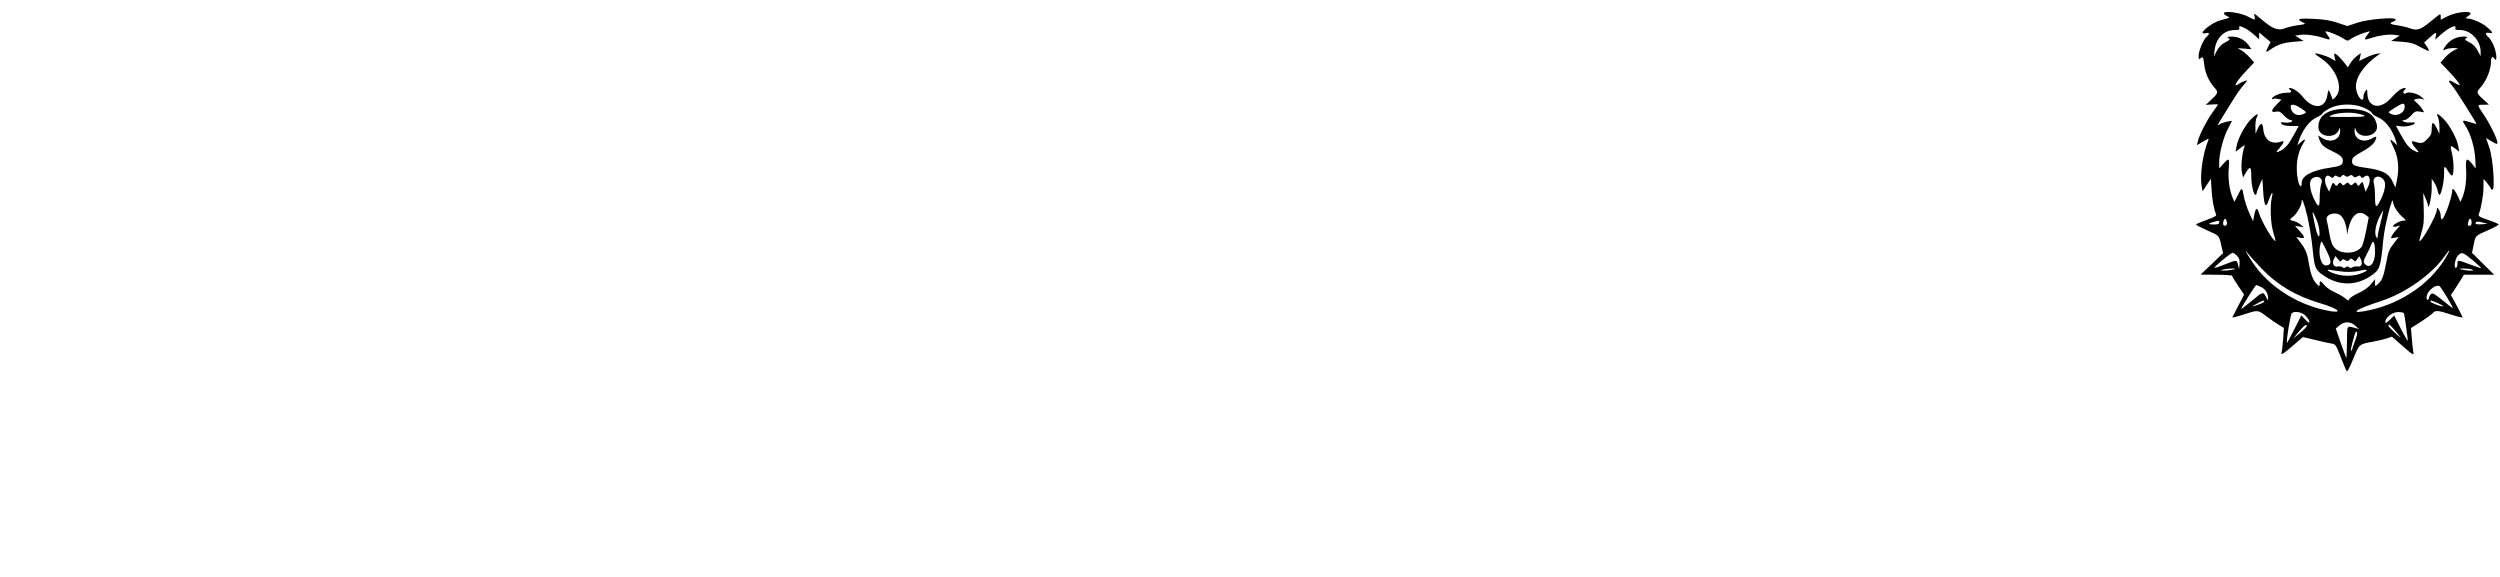
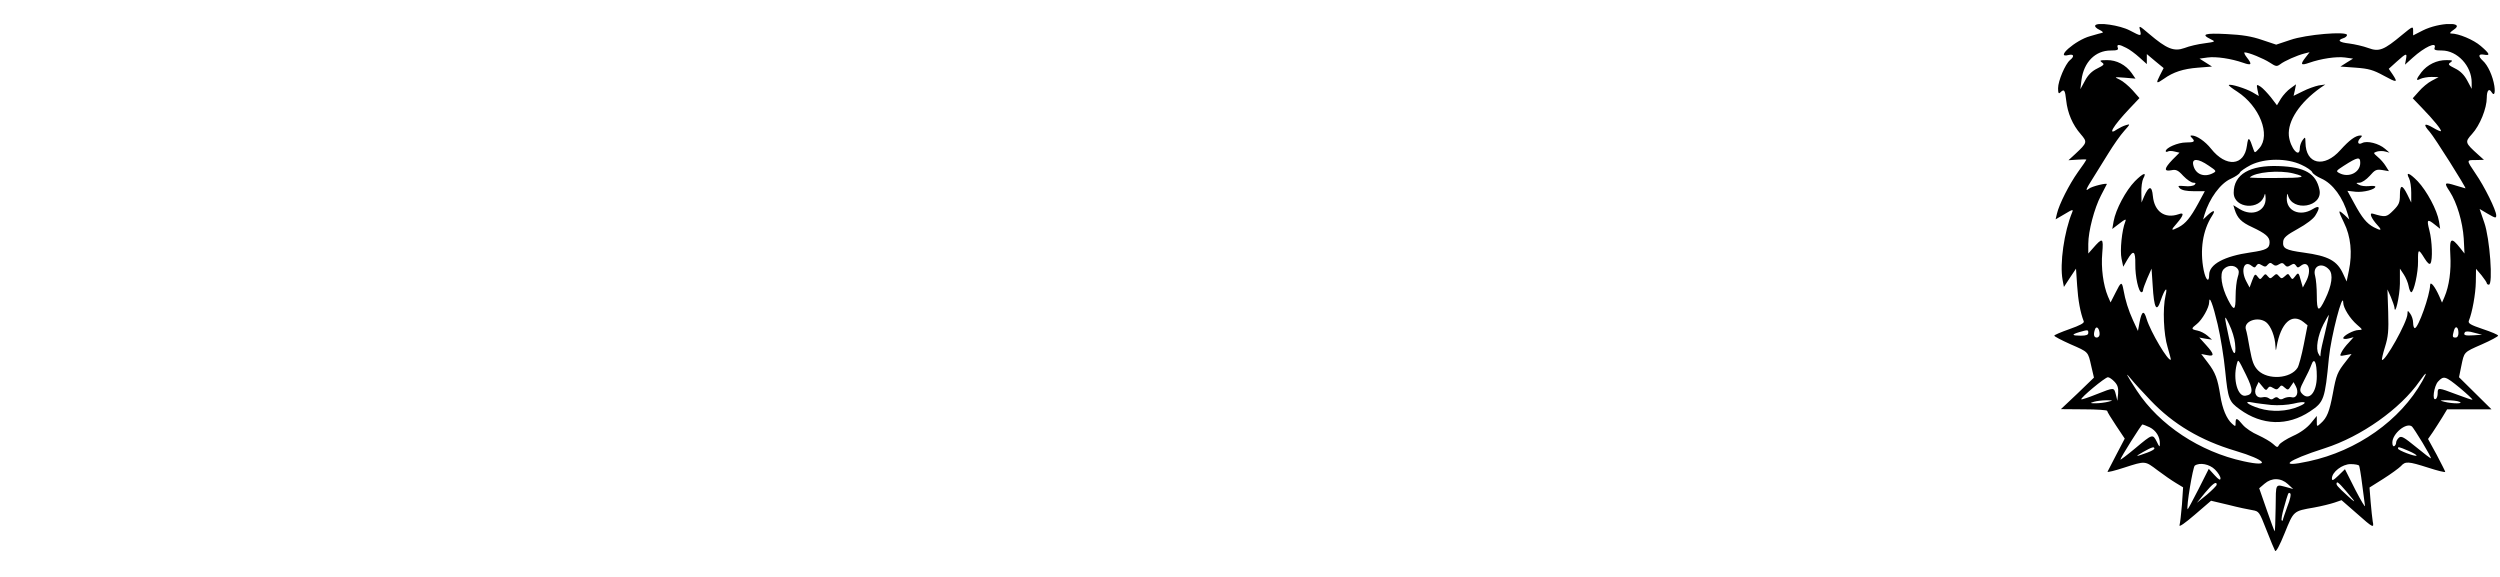
<svg xmlns="http://www.w3.org/2000/svg" viewBox="0 0 104 24">
-   <svg x="91.30" y="0.50" width="12.70" height="15.00" viewBox="0 0 237 280">
+   <svg x="85.38" y="1.00" width="18.62" height="22.00" viewBox="0 0 237 280">
    <g transform="translate(0,280) scale(0.1,-0.1)" fill="#000" stroke="none">
      <path d="M227 2793 c-4 -6 6 -16 21 -23 15 -7 23 -14 17 -16 -5 -1 -35 -9 -65 -18 -78 -21 -189 -119 -115 -100 29 7 33 -7 8 -27 -25 -21 -63 -110 -63 -149 0 -26 3 -31 12 -22 20 20 25 14 31 -42 7 -67 34 -130 77 -179 36 -42 35 -45 -29 -105 l-36 -33 47 3 c27 2 48 2 48 0 0 -2 -20 -32 -45 -66 -46 -65 -99 -169 -111 -220 l-7 -30 48 28 c41 25 47 26 40 10 -43 -104 -67 -273 -51 -359 l7 -37 32 49 32 48 6 -90 c5 -78 17 -143 35 -189 4 -9 -21 -22 -75 -41 -45 -16 -81 -31 -81 -35 0 -4 38 -24 85 -45 98 -43 93 -38 111 -117 l14 -60 -87 -84 -88 -83 123 -1 c67 0 122 -4 122 -8 0 -5 21 -39 47 -78 l46 -69 -44 -84 c-24 -46 -45 -87 -47 -91 -2 -5 38 5 87 21 115 37 110 37 178 -14 32 -24 75 -54 97 -67 l38 -23 -6 -91 c-4 -50 -10 -100 -13 -110 -3 -11 30 12 81 56 l86 74 93 -22 c50 -13 108 -25 127 -28 34 -6 36 -9 73 -104 21 -54 42 -104 46 -111 5 -8 24 27 51 94 48 118 45 116 155 135 39 7 87 19 108 26 l38 13 79 -69 c89 -79 94 -81 86 -43 -2 16 -8 62 -11 103 l-6 76 73 46 c41 26 82 56 93 67 24 27 38 26 145 -8 49 -16 90 -26 90 -22 0 3 -21 44 -45 90 l-46 84 25 36 c13 20 36 55 50 78 l26 43 118 0 117 0 -86 85 -86 85 12 59 c16 76 11 72 109 115 48 21 86 42 86 46 0 5 -36 20 -81 35 -65 22 -79 30 -74 44 18 43 36 143 37 205 l1 70 29 -34 c15 -19 28 -38 28 -42 0 -4 5 -8 11 -8 23 0 5 246 -24 328 l-25 73 44 -26 c40 -23 44 -24 44 -8 0 27 -62 153 -110 222 -49 73 -49 71 3 71 l42 1 -30 27 c-71 64 -72 67 -33 110 42 46 78 136 78 192 0 38 12 52 25 30 14 -23 21 -7 15 33 -8 51 -34 109 -61 133 -26 24 -24 37 6 32 36 -7 31 5 -17 46 -38 33 -117 66 -157 66 -10 0 -4 8 14 20 65 43 -77 40 -164 -4 l-51 -26 0 25 c0 25 -2 24 -58 -22 -97 -81 -122 -91 -179 -70 -27 10 -72 20 -101 24 -54 6 -66 17 -32 28 11 3 20 11 20 17 0 21 -217 3 -300 -26 l-75 -25 -75 25 c-55 19 -105 27 -187 31 -116 6 -139 -1 -85 -27 27 -13 26 -14 -33 -22 -33 -4 -81 -15 -106 -25 -56 -20 -94 -4 -187 75 -53 45 -55 46 -48 20 8 -34 7 -34 -54 -2 -53 28 -172 45 -183 27z m164 -119 c17 -8 48 -31 70 -51 l39 -35 0 26 0 27 44 -37 45 -37 -20 -39 c-22 -43 -19 -46 21 -18 50 36 103 53 180 59 l75 6 -33 21 -33 21 43 6 c45 6 125 -6 188 -28 45 -16 49 -9 19 29 -11 14 -16 26 -11 26 21 0 99 -32 133 -54 32 -21 37 -22 55 -9 23 18 89 47 128 57 l28 7 -21 -27 c-30 -38 -26 -45 19 -29 63 22 143 34 189 28 l43 -6 -34 -21 -33 -21 82 -6 c68 -5 92 -12 147 -42 71 -39 77 -38 47 7 l-20 29 42 38 c51 46 56 47 49 12 l-5 -28 41 37 c62 56 128 87 116 53 -5 -12 3 -15 38 -15 82 0 158 -82 158 -169 l0 -34 -23 43 c-16 30 -36 51 -65 65 -36 18 -39 22 -24 32 14 10 11 12 -21 12 -51 1 -102 -24 -133 -64 -29 -38 -31 -49 -5 -35 11 5 37 10 58 10 l38 -1 -36 -19 c-20 -10 -51 -36 -68 -56 l-33 -37 49 -51 c62 -64 105 -117 100 -123 -3 -2 -21 6 -41 18 -48 28 -55 19 -18 -22 25 -28 196 -299 189 -299 -1 0 -24 7 -51 15 -61 19 -64 16 -32 -32 38 -59 68 -160 74 -248 l4 -80 -22 28 c-49 62 -58 55 -53 -36 5 -82 -6 -164 -31 -222 l-13 -30 -15 35 c-23 51 -47 81 -48 58 -1 -54 -63 -228 -81 -228 -5 0 -9 13 -9 28 0 16 -7 37 -15 48 -14 19 -14 19 -15 -1 0 -42 -121 -257 -135 -243 -2 2 5 33 16 68 17 55 20 84 17 185 l-4 120 18 -40 c9 -22 18 -47 19 -55 3 -50 28 58 29 125 l0 80 20 -30 c11 -16 23 -45 26 -62 3 -18 10 -33 14 -33 14 0 37 105 36 163 -1 68 2 69 34 17 16 -26 27 -35 32 -27 12 19 9 118 -6 175 -15 58 -11 62 29 30 l28 -22 -6 39 c-10 60 -64 161 -113 213 -44 45 -65 52 -45 14 6 -12 11 -45 11 -74 l0 -53 -21 43 c-27 54 -39 53 -39 -4 0 -39 -5 -51 -35 -81 -36 -36 -41 -37 -108 -17 -22 7 -9 -25 26 -63 24 -26 17 -29 -21 -9 -38 20 -63 51 -104 127 l-36 66 44 -5 c41 -4 104 12 104 27 0 4 -15 5 -34 3 -19 -2 -43 1 -53 7 -17 10 -17 10 3 11 12 0 36 16 54 36 28 32 35 36 67 31 l35 -6 -17 27 c-9 15 -28 37 -42 48 -25 22 -25 22 -4 29 11 3 31 4 44 0 l22 -6 -23 20 c-33 29 -96 45 -122 31 -23 -12 -29 7 -8 28 9 9 9 12 -2 12 -26 -1 -57 -24 -105 -77 -86 -97 -184 -76 -185 40 -1 30 -1 31 -15 13 -8 -11 -15 -30 -15 -43 0 -58 -51 0 -58 66 -7 78 57 175 168 254 l25 17 -35 -5 c-19 -4 -57 -17 -84 -31 l-49 -24 7 30 6 31 -29 -21 c-16 -11 -39 -36 -51 -55 l-21 -35 -32 42 c-18 22 -42 48 -54 56 -22 14 -23 14 -17 -17 l7 -32 -34 20 c-35 20 -118 46 -125 38 -2 -2 18 -18 45 -35 118 -77 178 -229 117 -299 -23 -26 -25 -27 -31 -8 -23 69 -28 72 -35 21 -14 -108 -111 -116 -190 -16 -31 39 -76 70 -102 70 -9 0 -9 -3 0 -12 20 -20 14 -25 -31 -25 -42 0 -107 -28 -107 -46 0 -4 5 -5 11 -2 5 4 22 4 36 0 l26 -6 -37 -37 c-45 -47 -47 -64 -6 -56 24 5 35 1 63 -30 19 -20 43 -36 53 -36 13 0 15 -3 7 -11 -6 -6 -30 -10 -52 -7 -37 3 -39 2 -26 -12 11 -10 35 -15 74 -15 l58 0 -35 -65 c-41 -75 -66 -106 -104 -126 -41 -21 -43 -17 -9 21 37 43 40 60 9 48 -73 -25 -128 14 -136 96 -5 57 -21 56 -47 -3 l-13 -31 -1 53 c-1 29 4 62 10 74 20 36 1 31 -44 -14 -48 -49 -102 -150 -113 -213 l-7 -40 38 29 c31 24 37 26 31 10 -18 -44 -29 -153 -20 -196 l9 -43 22 38 c32 54 43 47 42 -25 -1 -64 17 -148 33 -148 4 0 8 5 8 11 0 6 10 34 22 62 l23 52 6 -90 c7 -122 21 -145 43 -77 21 61 38 78 25 24 -16 -68 -10 -206 11 -273 10 -35 18 -64 17 -66 -13 -12 -107 147 -128 215 -14 49 -26 44 -38 -19 l-8 -44 -26 56 c-25 55 -41 106 -51 163 -8 44 -13 42 -41 -15 l-27 -53 -14 32 c-25 60 -37 151 -30 229 7 83 2 85 -51 24 l-23 -26 0 51 c0 67 32 189 67 256 15 29 29 56 31 60 5 9 -80 -11 -95 -24 -21 -17 -15 -1 21 55 18 28 55 88 82 132 27 44 64 97 84 119 33 37 33 38 10 31 -14 -4 -34 -14 -45 -21 -57 -40 -25 15 63 108 l53 56 -37 42 c-21 23 -51 48 -68 56 -30 14 -30 14 27 10 l57 -5 -20 29 c-31 44 -81 70 -131 69 -37 0 -41 -2 -27 -12 15 -10 12 -14 -24 -32 -29 -14 -50 -35 -66 -66 l-24 -44 6 49 c12 94 73 156 155 156 34 0 42 3 37 15 -7 19 7 19 45 -1z m1239 -609 c0 -51 -61 -81 -111 -54 -19 10 -17 12 23 38 75 48 88 50 88 16z m-802 -15 c40 -27 42 -29 23 -39 -47 -25 -94 -7 -105 42 -9 37 24 37 82 -3z m490 5 c29 -13 55 -31 58 -40 3 -8 25 -23 48 -33 61 -27 115 -101 141 -192 l7 -25 -24 23 c-37 33 -37 28 -4 -40 36 -72 45 -161 26 -253 l-12 -58 -18 39 c-32 71 -78 96 -210 114 -96 13 -112 22 -108 59 2 20 18 34 78 67 44 24 82 53 92 70 28 45 23 57 -14 34 -67 -41 -139 -10 -137 58 1 22 3 29 6 17 22 -92 187 -64 167 28 -18 86 -77 120 -215 125 -154 6 -239 -44 -239 -141 0 -85 142 -95 163 -12 3 12 5 5 6 -17 2 -68 -70 -99 -137 -58 l-34 21 7 -23 c14 -45 35 -67 92 -93 72 -34 93 -52 93 -80 0 -33 -17 -42 -100 -54 -140 -20 -220 -63 -220 -119 0 -44 -18 -29 -29 25 -21 107 -5 211 44 287 21 32 10 34 -23 4 l-24 -23 7 25 c26 87 85 167 140 191 24 11 45 25 48 33 3 7 29 25 58 40 74 36 190 37 267 1z m-42 -46 c75 -19 57 -24 -91 -24 -79 -1 -142 1 -140 3 28 28 156 40 231 21z m-76 -481 c14 9 21 8 30 -3 9 -11 16 -12 31 -2 16 10 21 9 29 -2 7 -12 11 -12 24 -2 41 34 61 -22 29 -82 l-17 -32 -10 35 c-12 46 -14 47 -31 24 -14 -18 -15 -18 -26 -1 -10 17 -12 17 -28 2 -16 -14 -19 -14 -31 0 -12 14 -15 14 -30 0 -15 -14 -18 -14 -30 0 -11 14 -14 13 -26 -2 -13 -17 -15 -17 -28 0 -12 16 -15 14 -28 -20 l-14 -38 -17 32 c-32 60 -12 116 29 82 13 -10 17 -10 24 2 8 11 13 12 29 2 16 -10 22 -9 31 3 10 11 16 12 27 2 11 -9 19 -9 33 0z m-220 -23 c9 -11 9 -22 1 -46 -6 -18 -11 -63 -11 -101 0 -76 -8 -80 -40 -18 -35 68 -45 138 -24 161 20 23 57 25 74 4z m485 -5 c23 -25 15 -83 -21 -157 -34 -71 -44 -67 -44 20 0 39 -4 86 -9 104 -15 52 36 75 74 33z m-590 -290 c15 -63 33 -174 40 -247 15 -149 20 -162 77 -203 118 -86 253 -90 372 -11 74 49 79 63 100 283 11 114 75 360 76 293 0 -28 36 -85 73 -117 31 -27 31 -27 9 -28 -27 0 -82 -30 -82 -43 0 -5 12 -6 28 -2 l27 7 -26 -29 c-15 -15 -32 -38 -38 -50 -11 -22 -10 -22 21 -16 l32 6 -30 -39 c-45 -57 -51 -71 -69 -170 -18 -96 -31 -129 -64 -158 -21 -19 -21 -19 -21 10 l0 29 -32 -39 c-20 -24 -55 -50 -94 -67 -35 -16 -67 -37 -73 -46 -9 -17 -11 -16 -33 4 -13 12 -48 32 -78 46 -31 13 -68 38 -82 55 -31 38 -38 39 -38 10 0 -20 -1 -20 -19 -4 -29 26 -51 79 -62 149 -14 89 -26 122 -66 174 l-35 46 31 -6 c40 -8 39 4 -5 53 l-36 40 33 -6 34 -5 -24 21 c-14 12 -37 24 -53 27 -34 7 -35 10 -3 35 28 22 65 87 65 115 0 41 20 -10 45 -117z m92 -101 c9 -79 -13 -63 -31 24 -28 130 -28 135 0 77 15 -30 29 -76 31 -101z m477 59 c-13 -51 -24 -102 -24 -113 -1 -19 -1 -19 -11 -1 -16 26 -4 97 26 156 14 27 27 50 29 50 1 0 -8 -42 -20 -92z m-312 53 c25 -20 47 -76 49 -127 2 -27 2 -27 6 -4 22 128 81 182 143 132 l21 -17 -20 -102 c-11 -56 -26 -112 -33 -123 -37 -58 -156 -66 -209 -14 -23 24 -31 45 -44 115 -8 48 -17 93 -20 100 -16 45 63 74 107 40z m-882 -63 c0 -10 -7 -18 -15 -18 -16 0 -19 17 -9 45 8 20 24 2 24 -27z m1900 6 c0 -15 -6 -24 -15 -24 -17 0 -18 4 -9 37 8 29 24 20 24 -13z m-1960 1 c0 -11 -11 -15 -40 -15 -48 0 -51 6 -7 19 45 13 47 13 47 -4z m2041 -13 c-45 -3 -57 0 -47 16 4 6 22 6 48 -2 l43 -11 -44 -3z m-1206 -209 c40 -81 39 -105 -3 -111 -41 -6 -67 86 -46 166 8 30 6 32 49 -55z m375 -8 c0 -88 -43 -135 -81 -89 -11 14 -9 24 14 68 15 28 32 64 38 81 15 43 29 15 29 -60z m-880 -128 c120 -126 265 -212 450 -267 162 -48 192 -88 42 -55 -231 50 -446 192 -565 374 -55 84 -66 106 -30 61 15 -19 62 -70 103 -113z m1439 103 c-117 -209 -346 -370 -601 -425 -169 -37 -119 4 84 69 194 62 401 209 503 356 36 52 43 51 14 0z m-1630 -4 c17 -18 21 -33 19 -62 l-4 -39 -8 33 c-10 39 -8 39 -102 2 -42 -17 -78 -29 -81 -27 -6 7 126 117 141 117 7 0 23 -11 35 -24z m1829 -33 c38 -32 68 -60 66 -62 -1 -2 -39 11 -84 28 -98 37 -100 37 -100 7 0 -14 -4 -28 -10 -31 -21 -13 -10 68 12 92 30 32 38 30 116 -34z m-1018 -2 c8 11 13 12 29 2 16 -10 22 -9 32 3 10 13 14 13 29 -1 16 -14 19 -14 32 7 l15 22 12 -22 c17 -32 5 -65 -22 -58 -11 3 -29 0 -40 -5 -13 -8 -22 -8 -30 0 -7 7 -14 7 -24 0 -9 -8 -17 -8 -26 -1 -7 6 -22 9 -33 6 -32 -8 -50 20 -35 54 l13 27 20 -24 c16 -21 21 -22 28 -10z m-845 -71 c-16 -4 -46 -8 -65 -8 -32 0 -33 1 -10 8 14 4 43 8 65 8 38 0 39 -1 10 -8z m1860 0 c26 -11 -36 -11 -80 0 -27 7 -26 8 15 8 25 0 54 -3 65 -8z m-996 -17 c38 -3 85 0 117 7 66 16 81 7 28 -15 -62 -27 -143 -30 -208 -10 -64 20 -88 42 -35 31 19 -4 63 -9 98 -13z m-644 -118 c34 -17 55 -51 54 -88 0 -19 -3 -17 -16 11 -22 43 -23 42 -114 -34 -43 -36 -79 -63 -79 -60 0 9 111 186 117 186 3 0 20 -7 38 -15z m1445 -82 c26 -43 46 -80 44 -82 -1 -2 -37 25 -78 59 -64 52 -78 61 -91 50 -8 -7 -15 -18 -15 -26 0 -7 -4 -16 -10 -19 -6 -3 -10 5 -10 19 0 48 75 109 104 85 5 -5 30 -43 56 -86z m-1420 -31 c0 -4 -17 -14 -37 -21 -65 -24 -69 -23 -23 3 48 27 60 30 60 18z m1346 -12 c26 -11 45 -23 42 -25 -7 -7 -98 28 -98 37 0 11 2 11 56 -12z m-1025 -99 c16 -16 29 -37 29 -46 0 -13 -9 -8 -31 16 l-31 34 -55 -109 c-30 -59 -56 -107 -57 -105 -8 9 28 225 38 231 26 18 78 8 107 -21z m763 21 c2 -4 10 -48 16 -98 6 -49 13 -100 15 -114 3 -14 -20 24 -51 84 l-55 109 -35 -34 c-27 -26 -34 -29 -34 -15 0 34 55 76 99 76 22 0 42 -4 45 -8z m-377 -98 l28 -26 -25 7 c-73 19 -66 30 -68 -106 -1 -67 -3 -124 -5 -125 -1 -1 -20 49 -42 113 l-40 115 28 24 c38 33 87 32 124 -2z m347 -84 c11 -14 -2 -5 -29 20 -58 53 -65 61 -59 72 4 7 26 -16 88 -92z m-724 81 c0 -5 -24 -29 -52 -53 l-53 -43 43 53 c41 49 62 64 62 43z m374 -116 c-13 -36 -24 -68 -24 -72 0 -3 -3 -4 -6 -1 -3 3 2 32 11 64 24 85 24 86 34 79 6 -3 0 -33 -15 -70z" />
    </g>
  </svg>
</svg>
